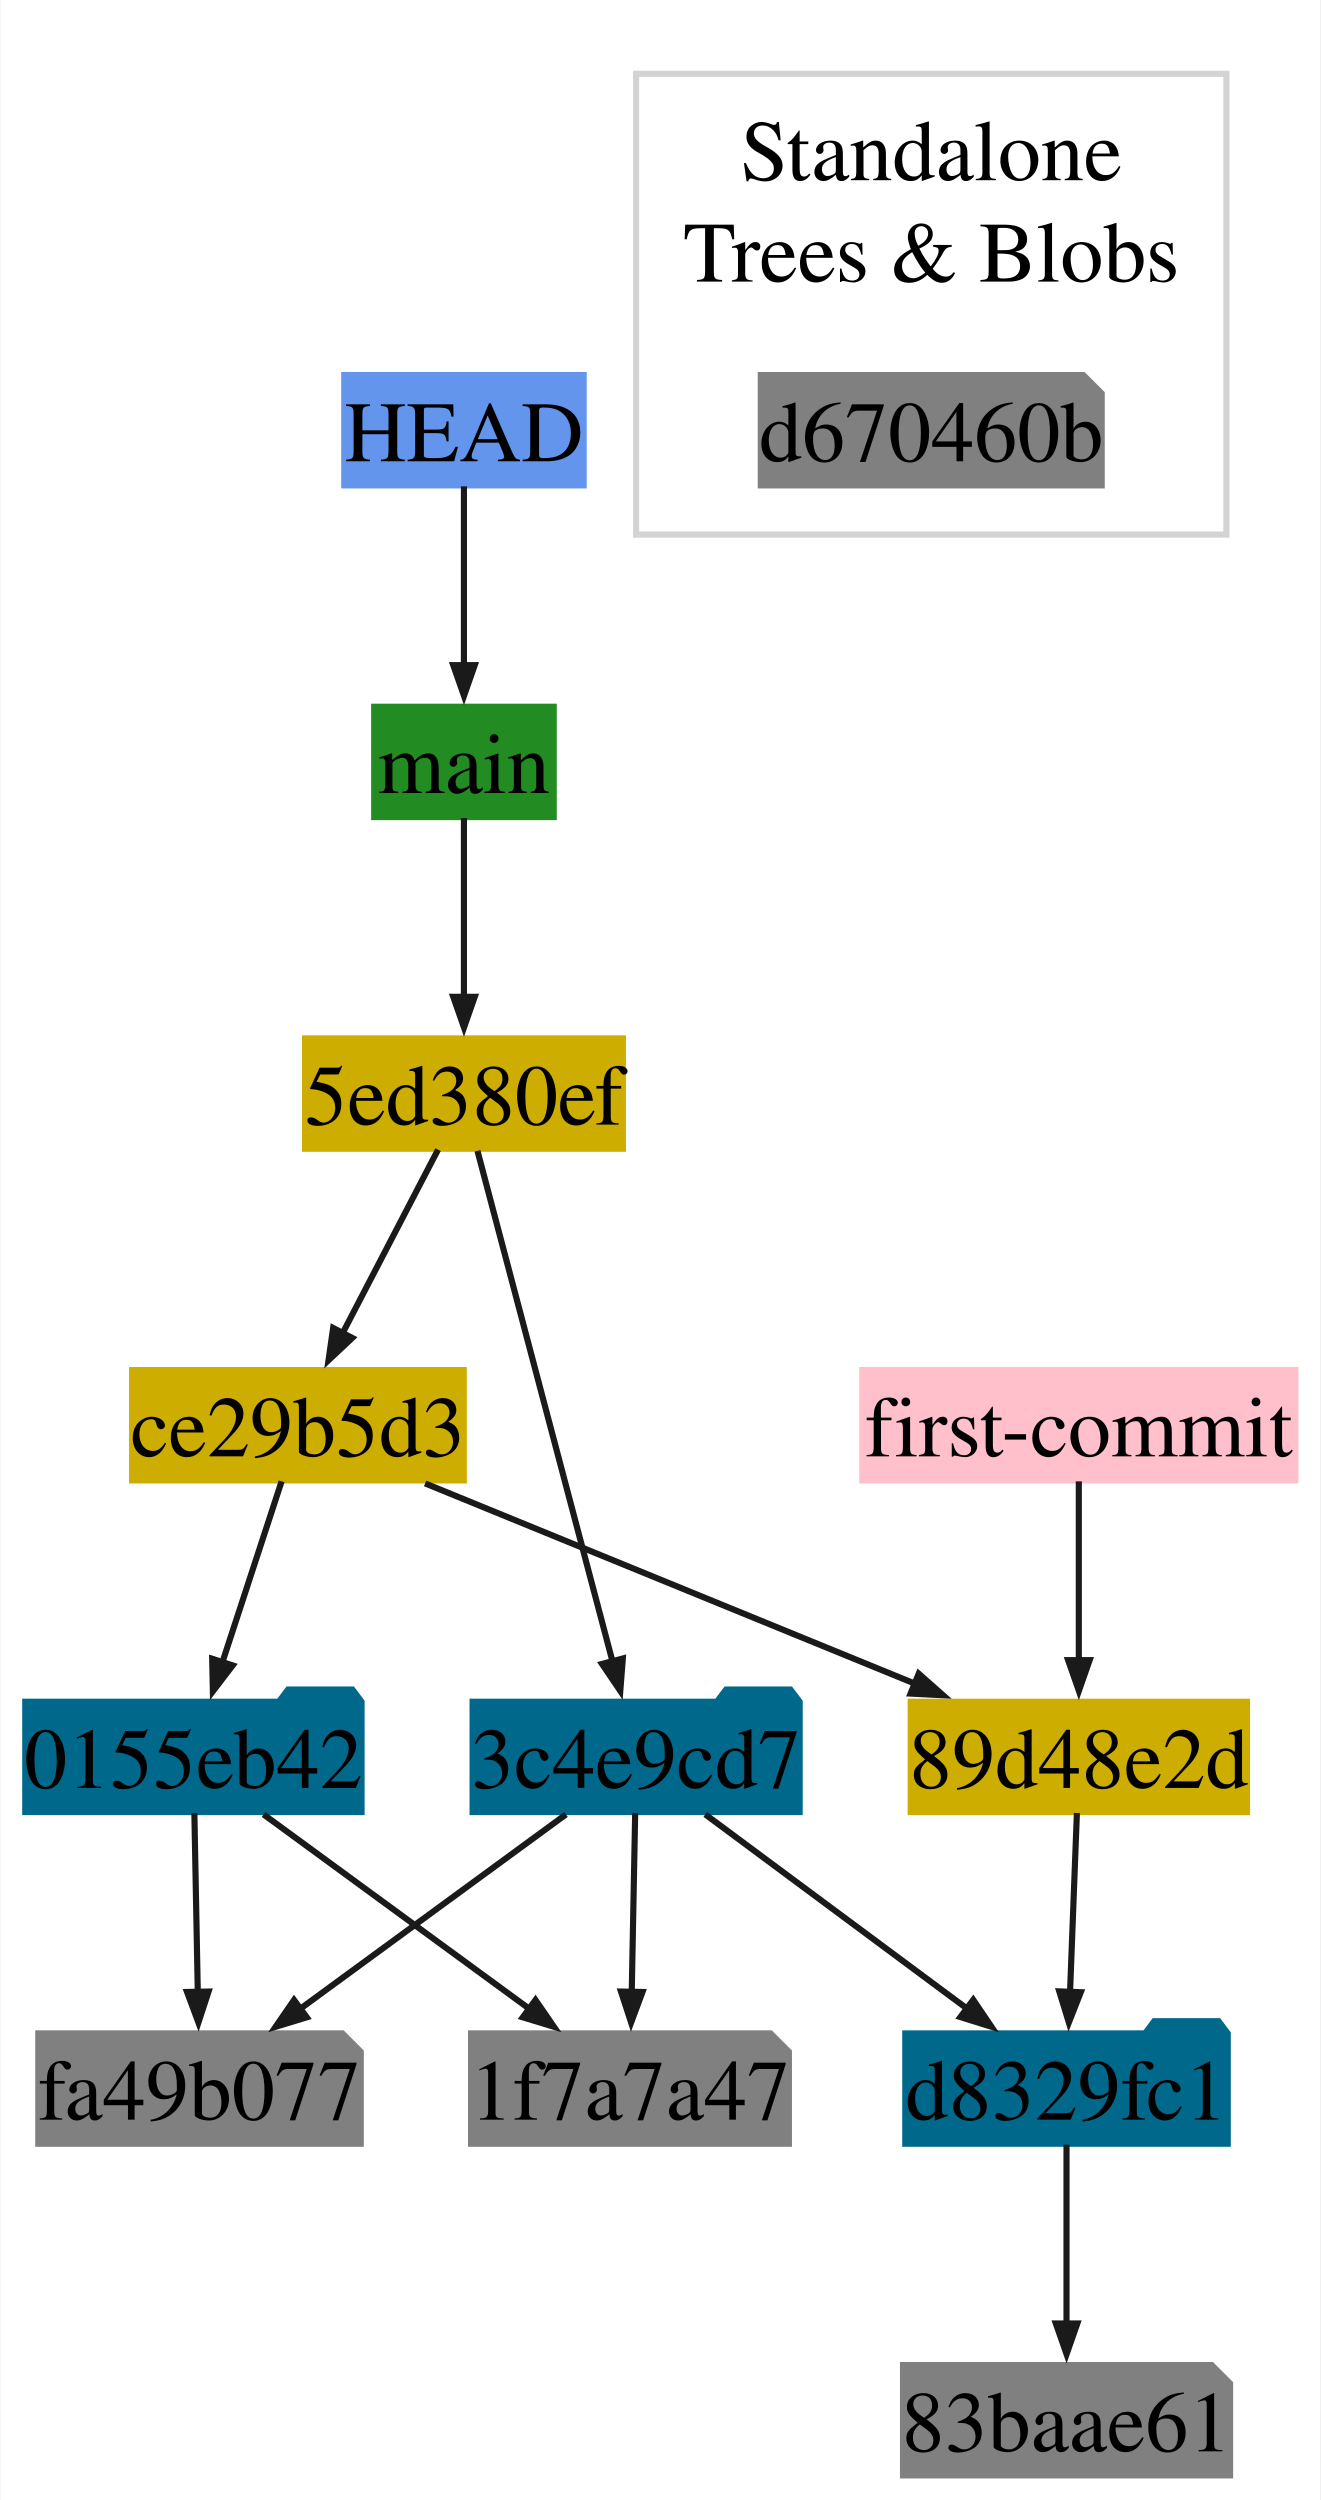
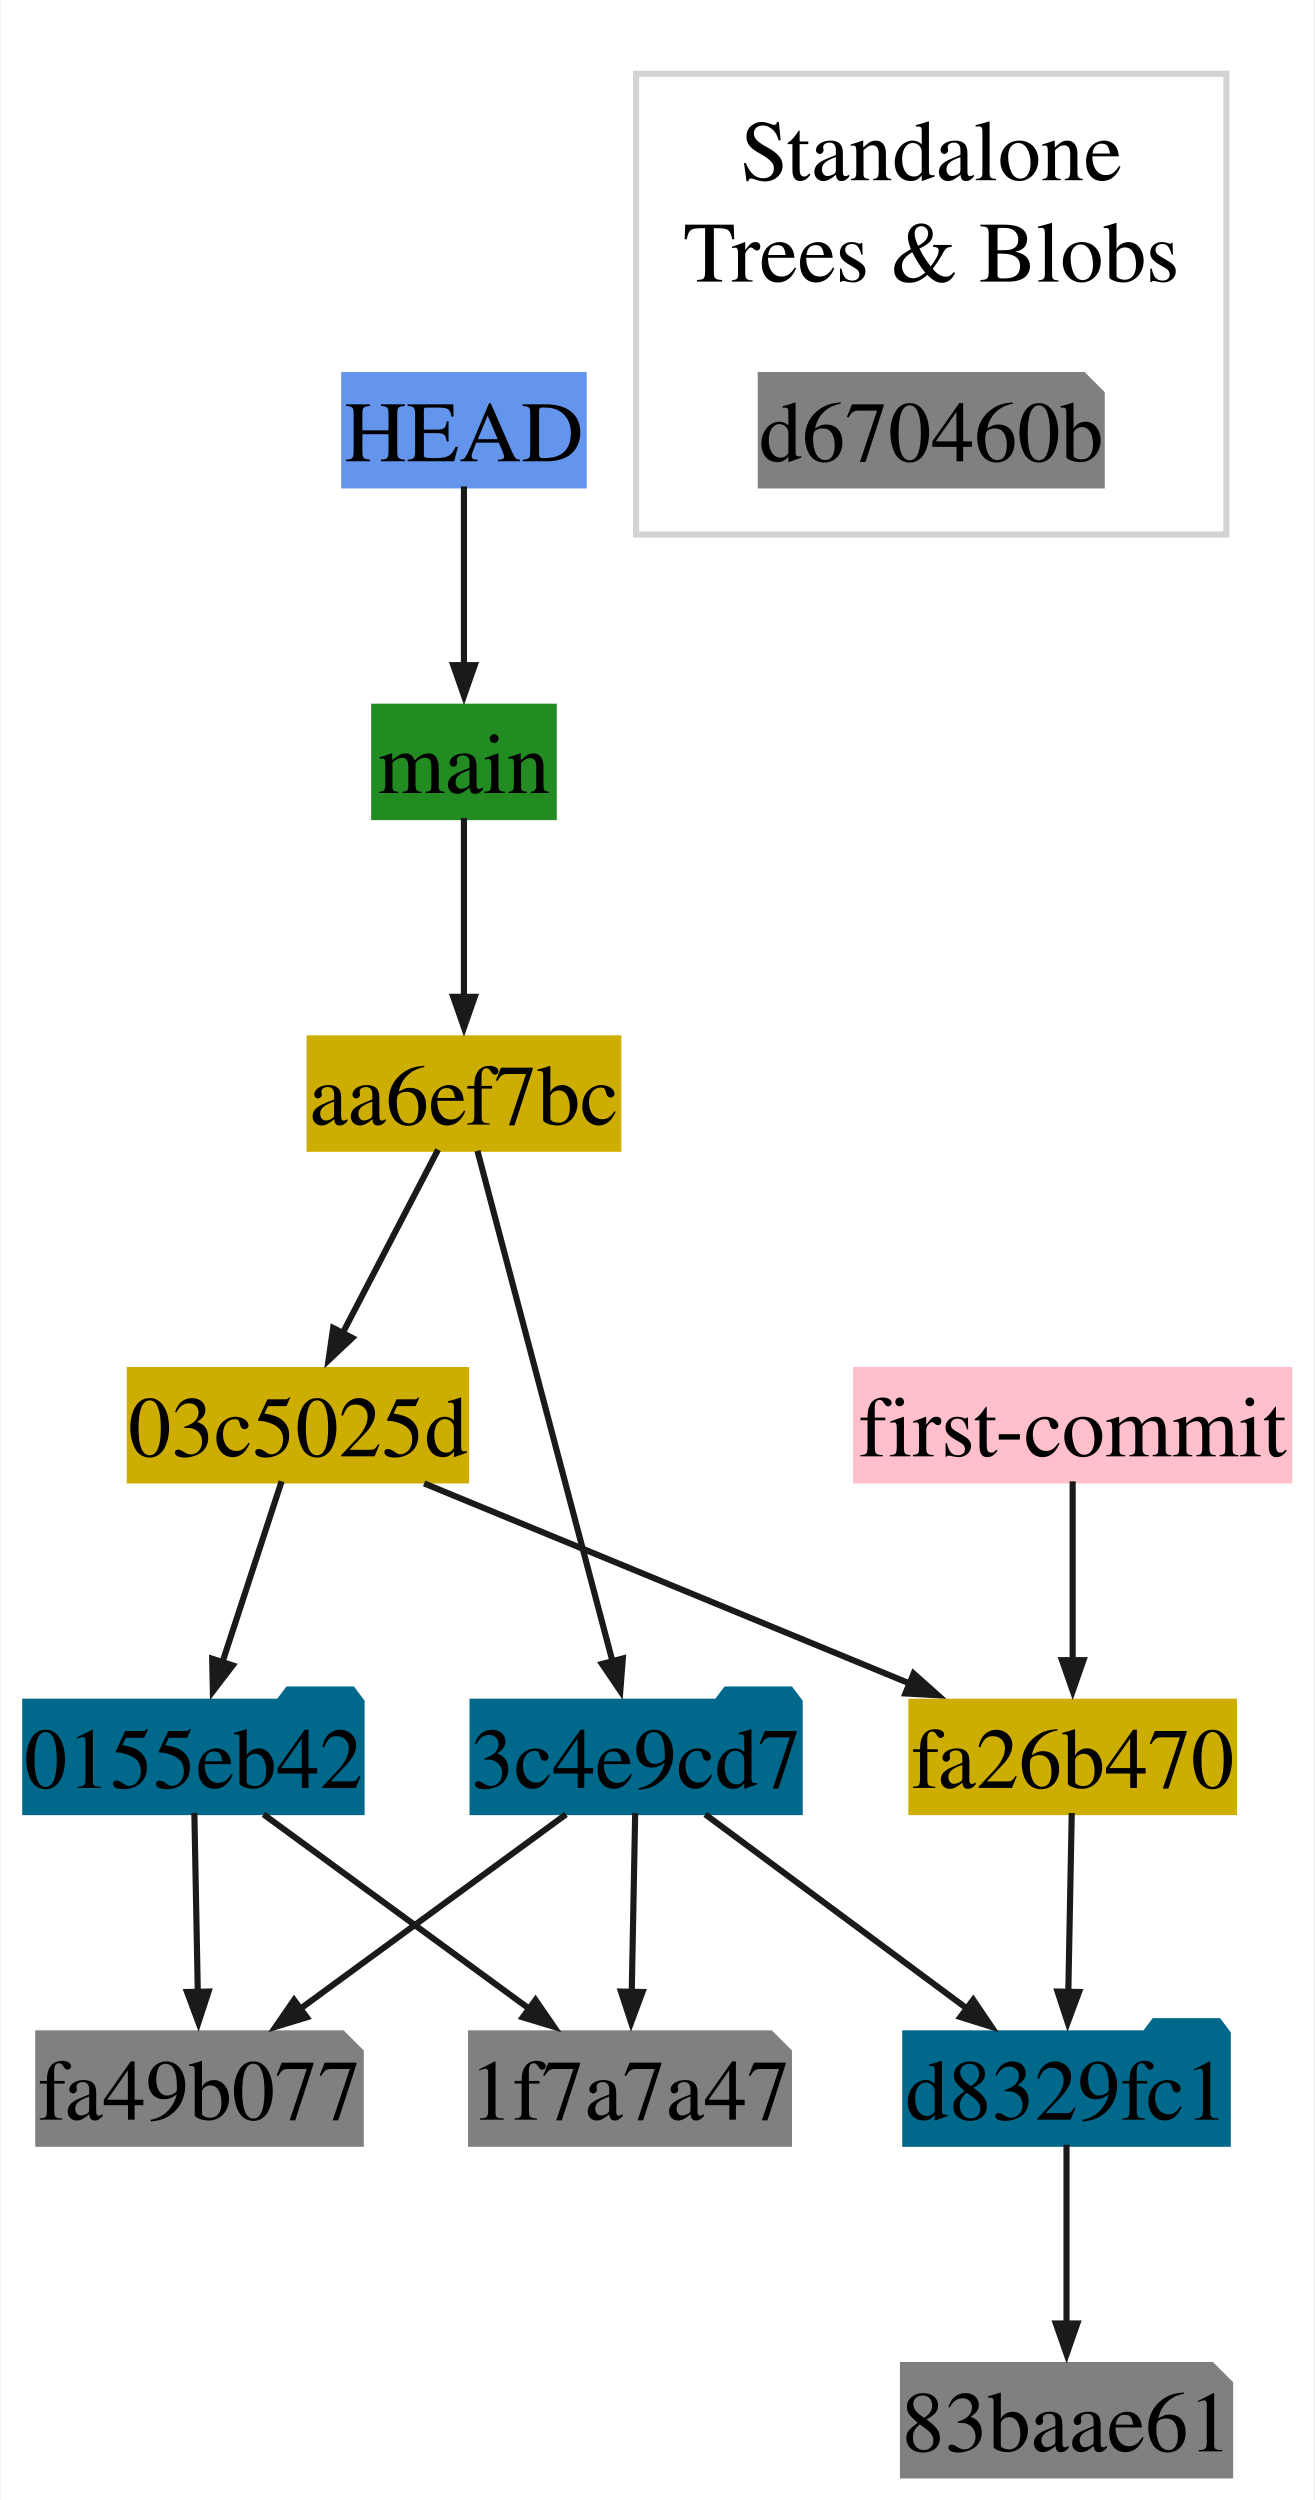
- <svg xmlns="http://www.w3.org/2000/svg" xmlns:xlink="http://www.w3.org/1999/xlink" width="215pt" height="407pt" viewBox="0.00 0.00 214.56 406.58">
+ <svg xmlns="http://www.w3.org/2000/svg" xmlns:xlink="http://www.w3.org/1999/xlink" width="214pt" height="407pt" viewBox="0.00 0.00 213.56 406.58">
  <g id="graph0" class="graph" transform="scale(1 1) rotate(0) translate(4 402.58)">
-     <polygon fill="white" stroke="none" points="-4,4 -4,-402.58 210.56,-402.58 210.56,4 -4,4" />
+     <polygon fill="white" stroke="none" points="-4,4 -4,-402.58 209.56,-402.58 209.56,4 -4,4" />
    <g id="clust1" class="cluster">
      <polygon fill="white" stroke="lightgrey" points="99.34,-315.64 99.34,-390.58 195.34,-390.58 195.34,-315.64 99.34,-315.64" />
      <text text-anchor="middle" x="147.34" y="-373.28" font-family="Times,serif" font-size="14.00">Standalone</text>
      <text text-anchor="middle" x="147.34" y="-356.78" font-family="Times,serif" font-size="14.00">Trees &amp; Blobs</text>
    </g>
    <g id="node1" class="node">
      <g id="a_node1">
        <a xlink:title="0155eb4229851634a0f03eb265b69f5a2d56f341">
          <polygon fill="#00688b" stroke="#00688b" points="54.69,-125.82 53.2,-127.81 42.73,-127.81 41.24,-125.82 0,-125.82 0,-107.88 54.69,-107.88 54.69,-125.82" />
          <text text-anchor="middle" x="27.34" y="-111.8" font-family="Times,serif" font-size="14.00">0155eb42</text>
        </a>
      </g>
    </g>
-     <g id="node2" class="node">
-       <g id="a_node2">
+     <g id="node3" class="node">
+       <g id="a_node3">
        <a xlink:title="test.txt">
          <polygon fill="gray" stroke="gray" points="121.2,-71.88 72.5,-71.88 72.5,-53.94 124.19,-53.94 124.19,-68.89 121.2,-71.88" />
          <polyline fill="none" stroke="gray" points="121.2,-71.88 121.2,-68.89" />
          <polyline fill="none" stroke="gray" points="124.19,-68.89 121.2,-68.89" />
          <text text-anchor="middle" x="98.34" y="-57.86" font-family="Times,serif" font-size="14.00">1f7a7a47</text>
        </a>
      </g>
    </g>
    <g id="edge1" class="edge">
      <path fill="none" stroke="#1a1a1a" d="M38.75,-107.5C50.52,-98.9 68.97,-85.4 82.22,-75.7" />
      <polygon fill="#1a1a1a" stroke="#1a1a1a" points="82.98,-77.32 85.98,-72.96 80.91,-74.5 82.98,-77.32" />
    </g>
    <g id="node10" class="node">
      <g id="a_node10">
        <a xlink:title="new.txt">
          <polygon fill="gray" stroke="gray" points="51.57,-71.88 2.12,-71.88 2.12,-53.94 54.56,-53.94 54.56,-68.89 51.57,-71.88" />
          <polyline fill="none" stroke="gray" points="51.57,-71.88 51.57,-68.89" />
          <polyline fill="none" stroke="gray" points="54.56,-68.89 51.57,-68.89" />
          <text text-anchor="middle" x="28.34" y="-57.86" font-family="Times,serif" font-size="14.00">fa49b077</text>
        </a>
      </g>
    </g>
    <g id="edge2" class="edge">
      <path fill="none" stroke="#1a1a1a" d="M27.5,-107.73C27.65,-99.93 27.88,-87.95 28.06,-78.49" />
      <polygon fill="#1a1a1a" stroke="#1a1a1a" points="29.81,-78.69 28.16,-73.65 26.31,-78.62 29.81,-78.69" />
    </g>
-     <g id="node3" class="node">
-       <g id="a_node3">
+     <g id="node2" class="node">
+       <g id="a_node2">
+         <a xlink:title="author: First Last &lt;first.last@mail.com&gt;&#10;Wed Jan 01 09:00:00 2025 +0100&#10;committer: Nom Prenom &lt;nom.prenom@mail.com&gt;&#10;Wed Jan 01 09:00:00 2025 +0100&#10;&#10;Second commit">
+           <polygon fill="#cdad00" stroke="#cdad00" points="71.69,-179.76 17,-179.76 17,-161.82 71.69,-161.82 71.69,-179.76" />
+           <text text-anchor="middle" x="44.34" y="-165.74" font-family="Times,serif" font-size="14.00">03c5025d</text>
+         </a>
+       </g>
+     </g>
+     <g id="edge3" class="edge">
+       <path fill="none" stroke="#1a1a1a" d="M41.69,-161.67C39.11,-153.79 35.14,-141.66 32.03,-132.15" />
+       <polygon fill="#1a1a1a" stroke="#1a1a1a" points="33.73,-131.73 30.51,-127.52 30.4,-132.81 33.73,-131.73" />
+     </g>
+     <g id="node9" class="node">
+       <g id="a_node9">
+         <a xlink:title="author: First Last &lt;first.last@mail.com&gt;&#10;Wed Jan 01 09:00:00 2025 +0100&#10;committer: Nom Prenom &lt;nom.prenom@mail.com&gt;&#10;Wed Jan 01 09:00:00 2025 +0100&#10;&#10;First commit">
+           <polygon fill="#cdad00" stroke="#cdad00" points="196.56,-125.82 144.12,-125.82 144.12,-107.88 196.56,-107.88 196.56,-125.82" />
+           <text text-anchor="middle" x="170.34" y="-111.8" font-family="Times,serif" font-size="14.00">fa26b470</text>
+         </a>
+       </g>
+     </g>
+     <g id="edge4" class="edge">
+       <path fill="none" stroke="#1a1a1a" d="M64.87,-161.33C86.47,-152.43 120.54,-138.38 144.08,-128.68" />
+       <polygon fill="#1a1a1a" stroke="#1a1a1a" points="144.47,-130.41 148.43,-126.88 143.14,-127.17 144.47,-130.41" />
+     </g>
+     <g id="node4" class="node">
+       <g id="a_node4">
        <a xlink:title="3c4e9cd789d88d8d89c1073707c3585e41b0e614">
          <polygon fill="#00688b" stroke="#00688b" points="125.94,-125.82 124.44,-127.81 113.98,-127.81 112.48,-125.82 72.75,-125.82 72.75,-107.88 125.94,-107.88 125.94,-125.82" />
          <text text-anchor="middle" x="99.34" y="-111.8" font-family="Times,serif" font-size="14.00">3c4e9cd7</text>
        </a>
      </g>
    </g>
-     <g id="edge3" class="edge">
+     <g id="edge6" class="edge">
      <path fill="none" stroke="#1a1a1a" d="M99.19,-107.73C99.04,-99.93 98.81,-87.95 98.63,-78.49" />
      <polygon fill="#1a1a1a" stroke="#1a1a1a" points="100.38,-78.62 98.53,-73.65 96.88,-78.69 100.38,-78.62" />
    </g>
-     <g id="node9" class="node">
-       <g id="a_node9">
+     <g id="node8" class="node">
+       <g id="a_node8">
        <a xlink:title="bak">
          <polygon fill="#00688b" stroke="#00688b" points="195.56,-71.88 194.07,-73.87 183.61,-73.87 182.11,-71.88 143.12,-71.88 143.12,-53.94 195.56,-53.94 195.56,-71.88" />
          <text text-anchor="middle" x="169.34" y="-57.86" font-family="Times,serif" font-size="14.00">d8329fc1</text>
        </a>
      </g>
    </g>
-     <g id="edge4" class="edge">
+     <g id="edge7" class="edge">
      <path fill="none" stroke="#1a1a1a" d="M110.59,-107.5C122.19,-98.9 140.38,-85.4 153.45,-75.7" />
      <polygon fill="#1a1a1a" stroke="#1a1a1a" points="154.17,-77.35 157.14,-72.96 152.08,-74.54 154.17,-77.35" />
    </g>
-     <g id="edge5" class="edge">
+     <g id="edge8" class="edge">
      <path fill="none" stroke="#1a1a1a" d="M87.94,-107.5C76.17,-98.9 57.72,-85.4 44.47,-75.7" />
      <polygon fill="#1a1a1a" stroke="#1a1a1a" points="45.78,-74.5 40.71,-72.96 43.71,-77.32 45.78,-74.5" />
-     </g>
-     <g id="node4" class="node">
-       <g id="a_node4">
-         <a xlink:title="author: First Last &lt;first.last.mail.com&gt;&#10;Wed Mar 26 21:28:54 2025 +0100&#10;committer: Nom Prenom &lt;nom.prenom@mail.com&gt;&#10;Wed Mar 26 21:28:54 2025 +0100&#10;&#10;Third commit">
-           <polygon fill="#cdad00" stroke="#cdad00" points="97.19,-233.7 45.5,-233.7 45.5,-215.76 97.19,-215.76 97.19,-233.7" />
-           <text text-anchor="middle" x="71.34" y="-219.68" font-family="Times,serif" font-size="14.00">5ed380ef</text>
-         </a>
-       </g>
-     </g>
-     <g id="edge6" class="edge">
-       <path fill="none" stroke="#1a1a1a" d="M73.54,-215.42C78.31,-197.41 89.63,-154.57 95.57,-132.13" />
-       <polygon fill="#1a1a1a" stroke="#1a1a1a" points="97.18,-132.86 96.77,-127.58 93.8,-131.97 97.18,-132.86" />
-     </g>
-     <g id="node8" class="node">
-       <g id="a_node8">
-         <a xlink:title="author: First Last &lt;first.last.mail.com&gt;&#10;Wed Mar 26 21:28:54 2025 +0100&#10;committer: Nom Prenom &lt;nom.prenom@mail.com&gt;&#10;Wed Mar 26 21:28:54 2025 +0100&#10;&#10;Second commit">
-           <polygon fill="#cdad00" stroke="#cdad00" points="71.31,-179.76 17.38,-179.76 17.38,-161.82 71.31,-161.82 71.31,-179.76" />
-           <text text-anchor="middle" x="44.34" y="-165.74" font-family="Times,serif" font-size="14.00">ce29b5d3</text>
-         </a>
-       </g>
-     </g>
-     <g id="edge7" class="edge">
-       <path fill="none" stroke="#1a1a1a" d="M67.13,-215.61C62.95,-207.58 56.48,-195.13 51.5,-185.55" />
-       <polygon fill="#1a1a1a" stroke="#1a1a1a" points="53.18,-184.99 49.32,-181.36 50.07,-186.61 53.18,-184.99" />
    </g>
    <g id="node5" class="node">
      <g id="a_node5">
        <a xlink:title="test.txt">
          <polygon fill="gray" stroke="gray" points="192.95,-17.94 142.75,-17.94 142.75,0 195.94,0 195.94,-14.95 192.95,-17.94" />
          <polyline fill="none" stroke="gray" points="192.95,-17.94 192.95,-14.95" />
          <polyline fill="none" stroke="gray" points="195.94,-14.95 192.95,-14.95" />
          <text text-anchor="middle" x="169.34" y="-3.92" font-family="Times,serif" font-size="14.00">83baae61</text>
        </a>
      </g>
    </g>
    <g id="node6" class="node">
      <g id="a_node6">
-         <a xlink:title="author: First Last &lt;first.last.mail.com&gt;&#10;Wed Mar 26 21:28:54 2025 +0100&#10;committer: Nom Prenom &lt;nom.prenom@mail.com&gt;&#10;Wed Mar 26 21:28:54 2025 +0100&#10;&#10;First commit">
-           <polygon fill="#cdad00" stroke="#cdad00" points="198.69,-125.82 144,-125.82 144,-107.88 198.69,-107.88 198.69,-125.82" />
-           <text text-anchor="middle" x="171.34" y="-111.8" font-family="Times,serif" font-size="14.00">89d48e2d</text>
-         </a>
-       </g>
-     </g>
-     <g id="edge9" class="edge">
-       <path fill="none" stroke="#1a1a1a" d="M171.03,-107.73C170.73,-99.93 170.27,-87.95 169.91,-78.49" />
-       <polygon fill="#1a1a1a" stroke="#1a1a1a" points="171.66,-78.58 169.72,-73.65 168.16,-78.72 171.66,-78.58" />
-     </g>
-     <g id="node7" class="node">
-       <g id="a_node7">
        <a xlink:title="main">
          <polygon fill="cornflowerblue" stroke="cornflowerblue" points="90.81,-341.58 51.88,-341.58 51.88,-323.64 90.81,-323.64 90.81,-341.58" />
          <text text-anchor="middle" x="71.34" y="-327.56" font-family="Times,serif" font-size="14.00">HEAD</text>
        </a>
      </g>
    </g>
    <g id="node12" class="node">
      <g id="a_node12">
        <a xlink:title="-&gt; None">
          <polygon fill="forestgreen" stroke="forestgreen" points="85.94,-287.64 56.75,-287.64 56.75,-269.7 85.94,-269.7 85.94,-287.64" />
          <text text-anchor="middle" x="71.34" y="-273.62" font-family="Times,serif" font-size="14.00">main</text>
        </a>
      </g>
    </g>
-     <g id="edge10" class="edge">
+     <g id="edge9" class="edge">
      <path fill="none" stroke="#1a1a1a" d="M71.34,-323.49C71.34,-315.69 71.34,-303.71 71.34,-294.25" />
      <polygon fill="#1a1a1a" stroke="#1a1a1a" points="73.1,-294.41 71.35,-289.41 69.6,-294.41 73.1,-294.41" />
    </g>
+     <g id="node7" class="node">
+       <g id="a_node7">
+         <a xlink:title="author: First Last &lt;first.last@mail.com&gt;&#10;Wed Jan 01 09:00:00 2025 +0100&#10;committer: Nom Prenom &lt;nom.prenom@mail.com&gt;&#10;Wed Jan 01 09:00:00 2025 +0100&#10;&#10;Third commit">
+           <polygon fill="#cdad00" stroke="#cdad00" points="96.44,-233.7 46.25,-233.7 46.25,-215.76 96.44,-215.76 96.44,-233.7" />
+           <text text-anchor="middle" x="71.34" y="-219.68" font-family="Times,serif" font-size="14.00">aa6ef7bc</text>
+         </a>
+       </g>
+     </g>
+     <g id="edge10" class="edge">
+       <path fill="none" stroke="#1a1a1a" d="M67.13,-215.61C62.95,-207.58 56.48,-195.13 51.5,-185.55" />
+       <polygon fill="#1a1a1a" stroke="#1a1a1a" points="53.18,-184.99 49.32,-181.36 50.07,-186.61 53.18,-184.99" />
+     </g>
    <g id="edge11" class="edge">
-       <path fill="none" stroke="#1a1a1a" d="M41.69,-161.67C39.11,-153.79 35.14,-141.66 32.03,-132.15" />
-       <polygon fill="#1a1a1a" stroke="#1a1a1a" points="33.73,-131.73 30.51,-127.52 30.4,-132.81 33.73,-131.73" />
+       <path fill="none" stroke="#1a1a1a" d="M73.54,-215.42C78.31,-197.41 89.63,-154.57 95.57,-132.13" />
+       <polygon fill="#1a1a1a" stroke="#1a1a1a" points="97.18,-132.86 96.77,-127.58 93.8,-131.97 97.18,-132.86" />
    </g>
    <g id="edge12" class="edge">
-       <path fill="none" stroke="#1a1a1a" d="M65.03,-161.33C86.8,-152.43 121.14,-138.38 144.88,-128.68" />
-       <polygon fill="#1a1a1a" stroke="#1a1a1a" points="145.3,-130.39 149.27,-126.88 143.98,-127.15 145.3,-130.39" />
-     </g>
-     <g id="edge13" class="edge">
      <path fill="none" stroke="#1a1a1a" d="M169.34,-53.79C169.34,-45.99 169.34,-34.01 169.34,-24.55" />
      <polygon fill="#1a1a1a" stroke="#1a1a1a" points="171.1,-24.71 169.35,-19.71 167.6,-24.71 171.1,-24.71" />
    </g>
+     <g id="edge13" class="edge">
+       <path fill="none" stroke="#1a1a1a" d="M170.19,-107.73C170.04,-99.93 169.81,-87.95 169.63,-78.49" />
+       <polygon fill="#1a1a1a" stroke="#1a1a1a" points="171.38,-78.62 169.53,-73.65 167.88,-78.69 171.38,-78.62" />
+     </g>
    <g id="node11" class="node">
      <g id="a_node11">
-         <a xlink:title="Dimitar Dimitrov &lt;mail.mitko@gmail.com&gt;&#10;Wed Mar 26 21:28:54 2025 +0100&#10;&#10;First commit&#10;">
-           <polygon fill="pink" stroke="pink" points="206.56,-179.76 136.12,-179.76 136.12,-161.82 206.56,-161.82 206.56,-179.76" />
-           <text text-anchor="middle" x="171.34" y="-165.74" font-family="Times,serif" font-size="14.00">first-commit</text>
+         <a xlink:title="Nom Prenom &lt;nom.prenom@mail.com&gt;&#10;Wed Jan 1 09:00:00 2025 +0100&#10;&#10;First commit&#10;">
+           <polygon fill="pink" stroke="pink" points="205.56,-179.76 135.12,-179.76 135.12,-161.82 205.56,-161.82 205.56,-179.76" />
+           <text text-anchor="middle" x="170.34" y="-165.74" font-family="Times,serif" font-size="14.00">first-commit</text>
        </a>
      </g>
    </g>
-     <g id="edge8" class="edge">
-       <path fill="none" stroke="#1a1a1a" d="M171.34,-161.67C171.34,-153.87 171.34,-141.89 171.34,-132.43" />
-       <polygon fill="#1a1a1a" stroke="#1a1a1a" points="173.1,-132.59 171.35,-127.59 169.6,-132.59 173.1,-132.59" />
+     <g id="edge5" class="edge">
+       <path fill="none" stroke="#1a1a1a" d="M170.34,-161.67C170.34,-153.87 170.34,-141.89 170.34,-132.43" />
+       <polygon fill="#1a1a1a" stroke="#1a1a1a" points="172.1,-132.59 170.35,-127.59 168.6,-132.59 172.1,-132.59" />
    </g>
    <g id="edge14" class="edge">
      <path fill="none" stroke="#1a1a1a" d="M71.34,-269.55C71.34,-261.75 71.34,-249.77 71.34,-240.31" />
      <polygon fill="#1a1a1a" stroke="#1a1a1a" points="73.1,-240.47 71.35,-235.47 69.6,-240.47 73.1,-240.47" />
    </g>
    <g id="node13" class="node">
      <g id="a_node13">
        <a xlink:title="d670460b4b4aece5915caf5c68d12f560a9fe3e4">
          <polygon fill="gray" stroke="gray" points="172.07,-341.58 119.62,-341.58 119.62,-323.64 175.06,-323.64 175.06,-338.59 172.07,-341.58" />
          <polyline fill="none" stroke="gray" points="172.07,-341.58 172.07,-338.59" />
          <polyline fill="none" stroke="gray" points="175.06,-338.59 172.07,-338.59" />
          <text text-anchor="middle" x="147.34" y="-327.56" font-family="Times,serif" font-size="14.00">d670460b</text>
        </a>
      </g>
    </g>
  </g>
</svg>
